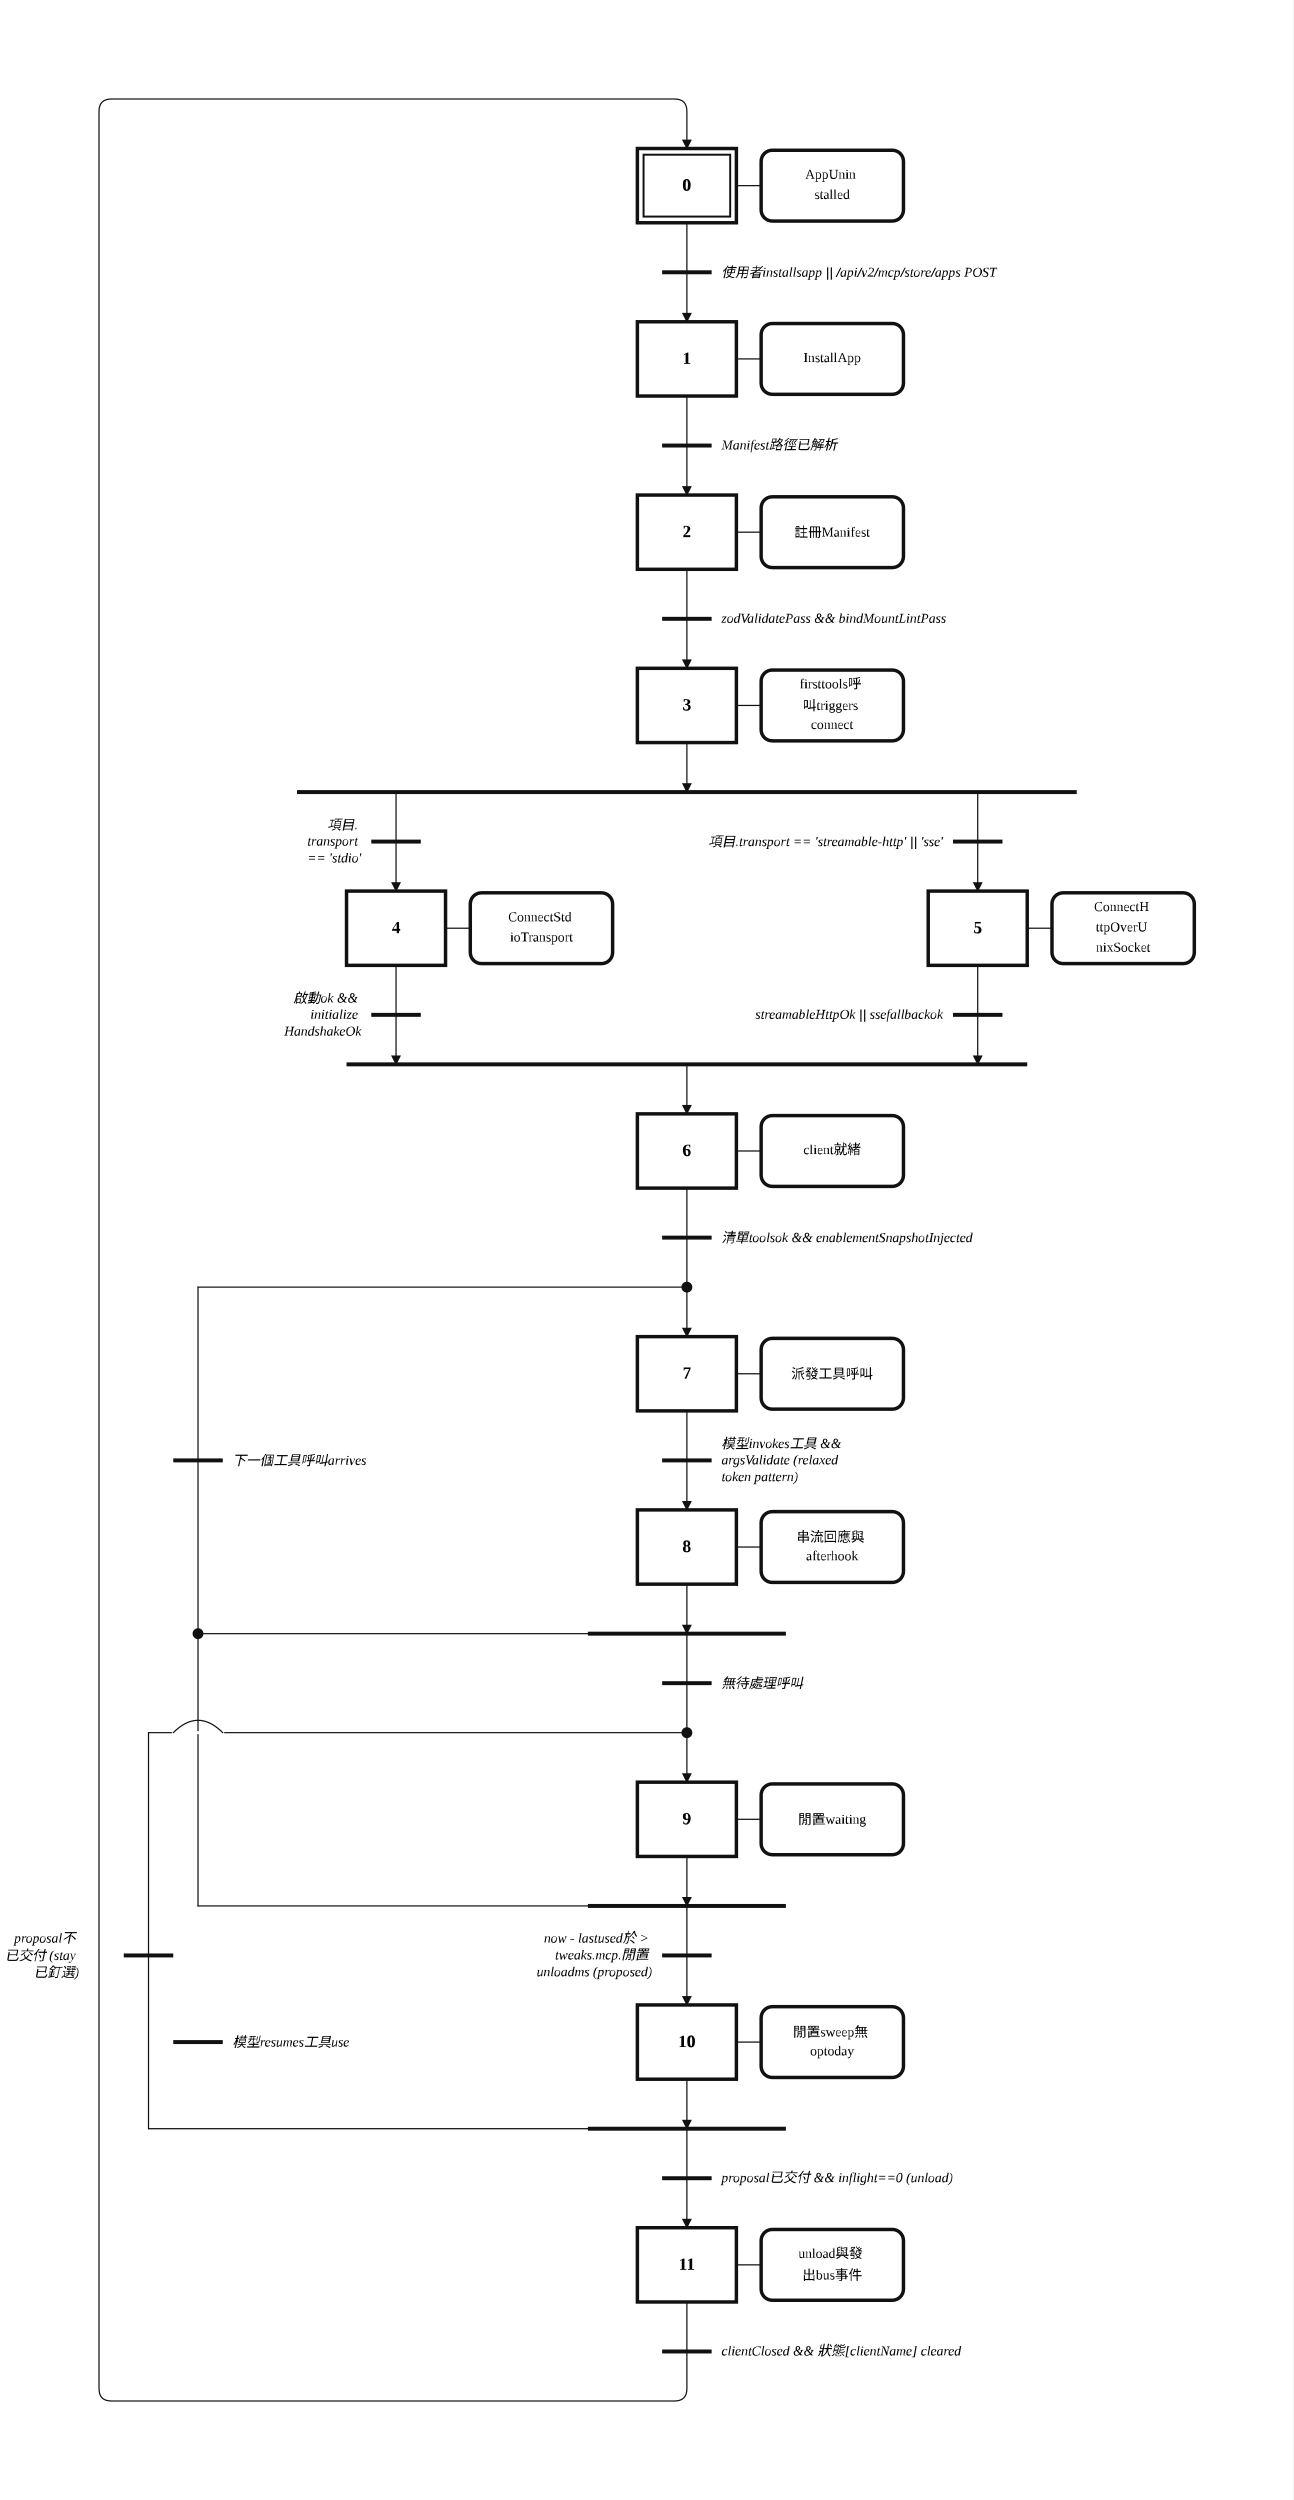
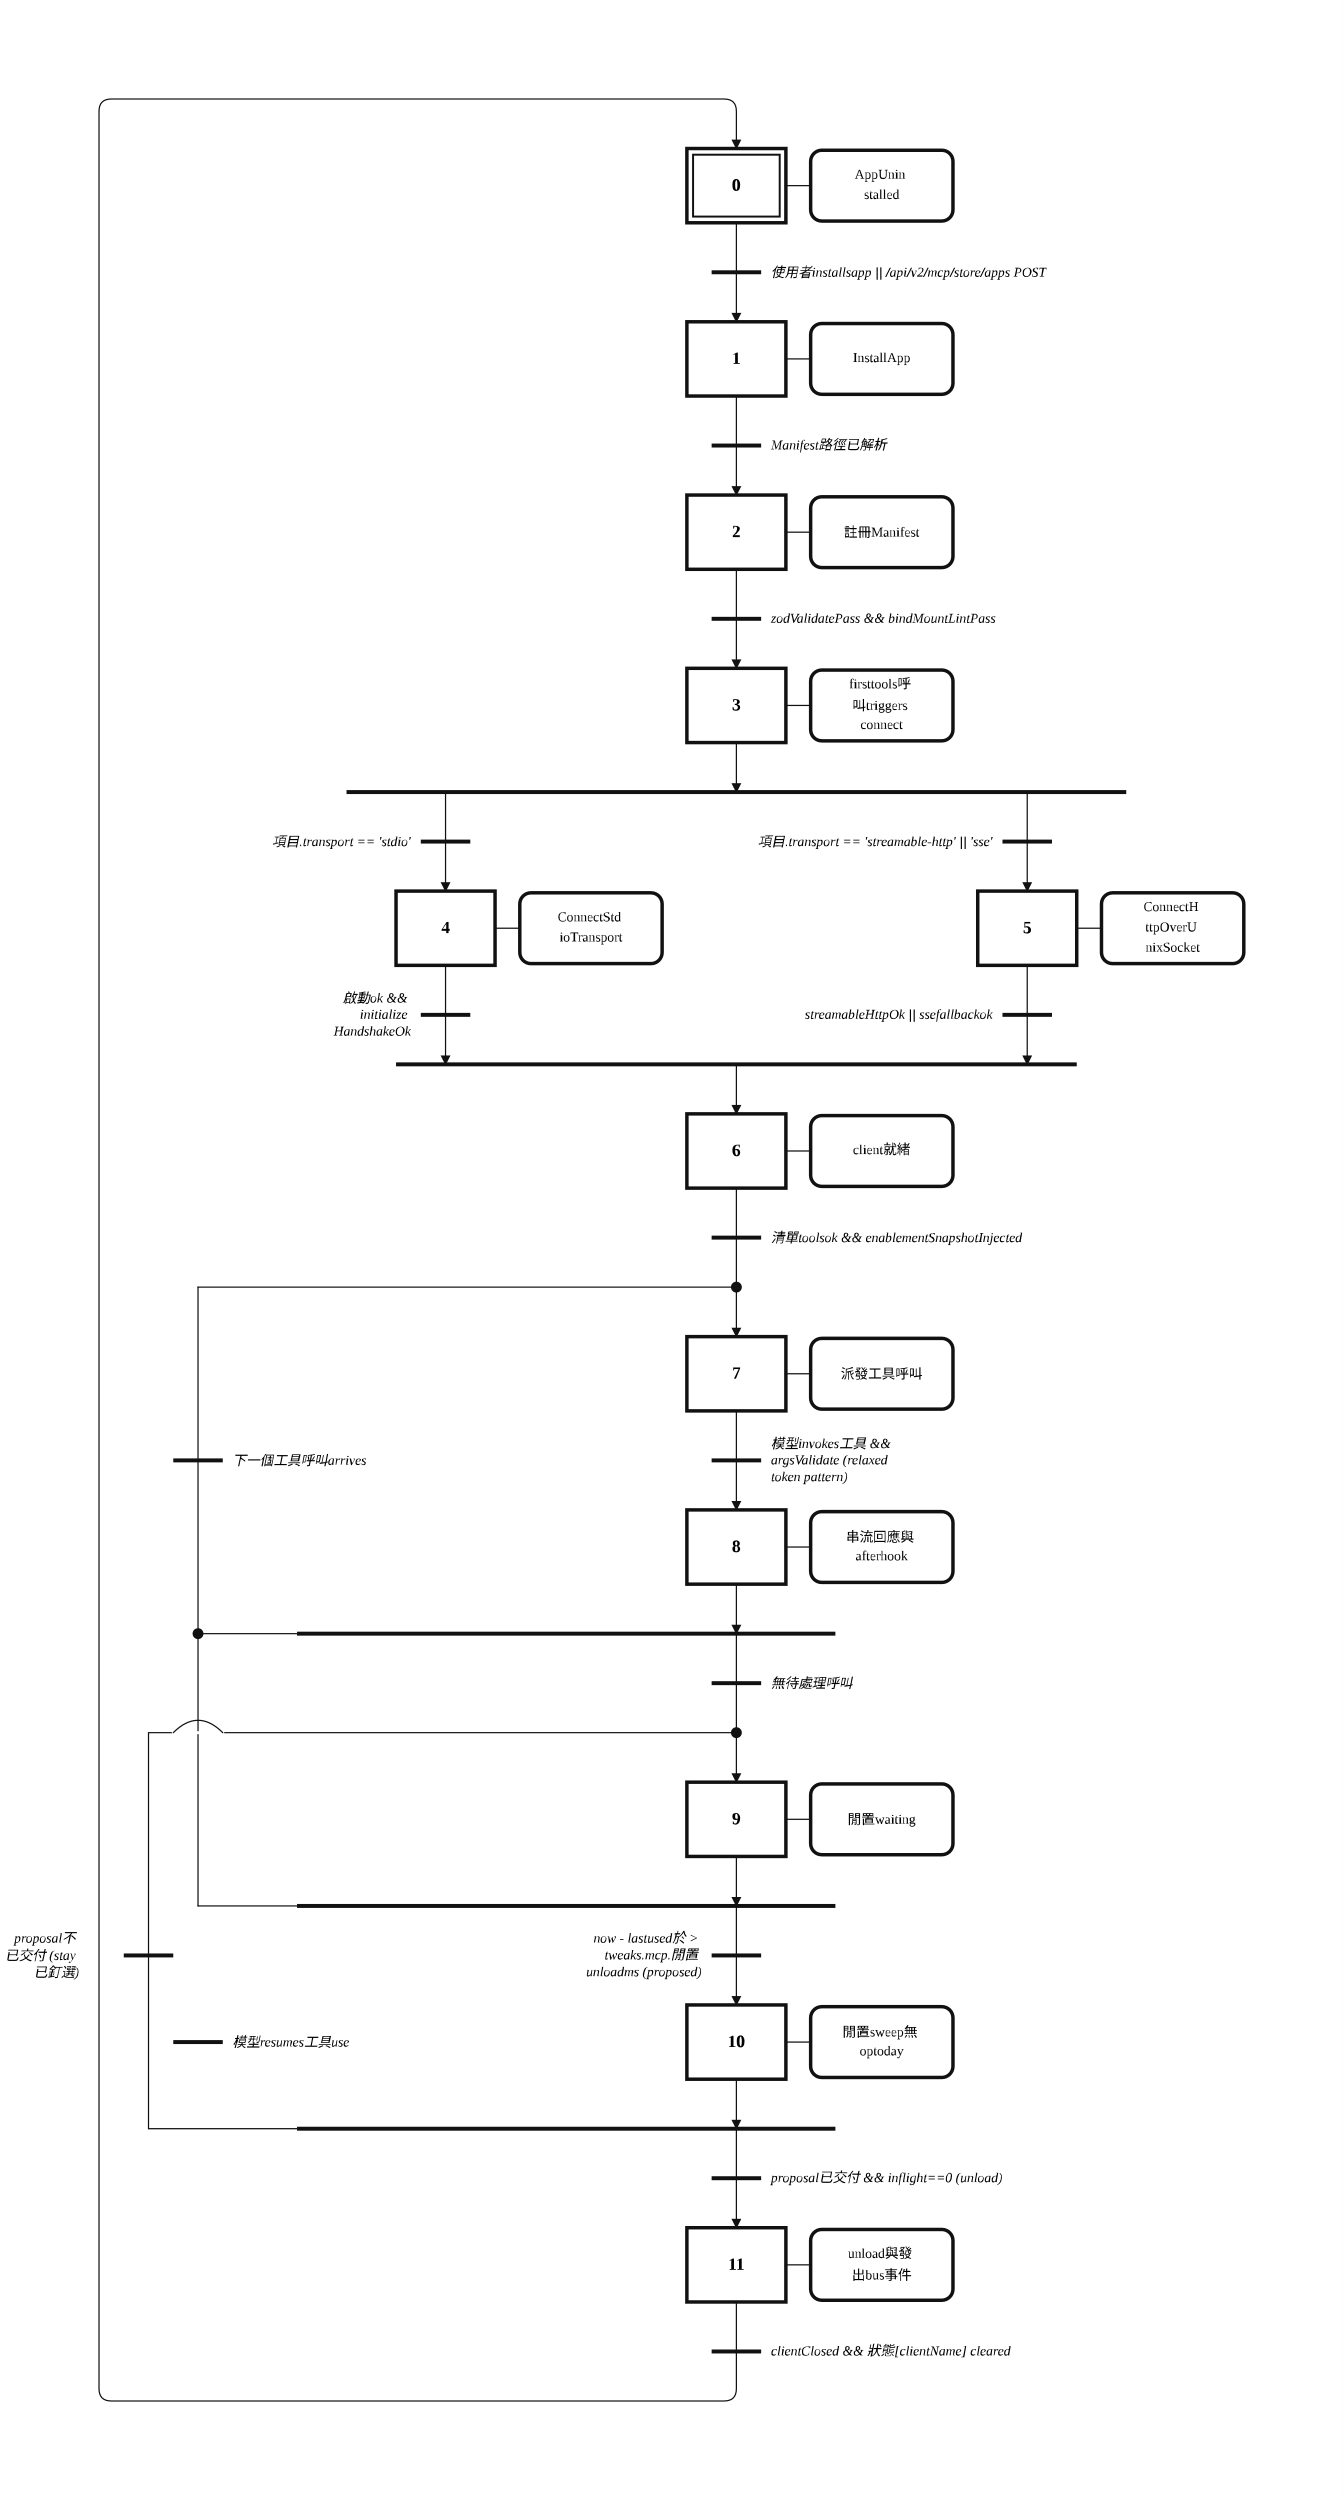
- <svg xmlns="http://www.w3.org/2000/svg" width="1045" height="2020" viewBox="-6.00 -2.00 52.25 101.00" role="img">
+ <svg xmlns="http://www.w3.org/2000/svg" width="1085" height="2020" viewBox="-8.00 -2.00 54.25 101.00" role="img">
  <style>
.step{fill:#fff;stroke:#111;stroke-width:.14}.step-inner{fill:none;stroke:#111;stroke-width:.08}
.action{fill:#fff;stroke:#111;stroke-width:.14}.gate{stroke:#111;stroke-width:.16}
.edge{fill:none;stroke:#111;stroke-width:.05;stroke-linecap:round;stroke-linejoin:round}.edge-arrow{marker-end:url(#arrow)}
.flyover-mask{stroke:#fff;stroke-width:.12;stroke-linecap:round}
.flyover{fill:none;stroke:#111;stroke-width:.05;stroke-linecap:round}
.junction{fill:#111;stroke:#111;stroke-width:0}.branch-junction{fill:#fff;stroke:#111;stroke-width:.08}
.assoc{stroke:#111;stroke-width:.05}.label{font:bold .7px 'Times New Roman', 'BiauKai', 'DFKai-SB', serif;text-anchor:middle;dominant-baseline:middle}
.action-label{font:.55px 'Times New Roman', 'BiauKai', 'DFKai-SB', serif;text-anchor:middle;dominant-baseline:middle}.gate-label{font:italic .55px 'Times New Roman', 'BiauKai', 'DFKai-SB', serif;text-anchor:start;dominant-baseline:middle}.gate-label-left{font:italic .55px 'Times New Roman', 'BiauKai', 'DFKai-SB', serif;text-anchor:end;dominant-baseline:middle}
</style>
  <defs>
    <marker id="arrow" markerWidth="0.4" markerHeight="0.4" refX="0.36" refY="0.2" orient="auto" markerUnits="userSpaceOnUse">
      <path d="M 0 0 L 0.4 0.2 L 0 0.4 z" fill="#111" />
    </marker>
  </defs>
-   <rect x="-6.00" y="-2.00" width="52.25" height="101.00" fill="white" />
+   <rect x="-8.00" y="-2.00" width="54.25" height="101.00" fill="white" />
  <path class="edge edge-arrow" d="M 21.75 48.00 L 21.75 52.00" />
  <path class="edge edge-arrow" d="M 21.75 64.00 L 21.75 70.00" />
  <path class="edge" d="M 21.75 7.00 L 21.75 9.00" />
  <path class="edge edge-arrow" d="M 21.75 9.00 L 21.75 11.00" />
  <path class="edge" d="M 21.75 14.00 L 21.75 16.00" />
  <path class="edge edge-arrow" d="M 21.75 16.00 L 21.75 18.00" />
  <path class="edge" d="M 21.75 21.00 L 21.75 23.00" />
  <path class="edge edge-arrow" d="M 21.75 23.00 L 21.75 25.00" />
  <path class="edge edge-arrow" d="M 21.75 28.00 L 21.75 30.00" />
  <path class="edge edge-arrow" d="M 10.00 30.00 L 10.00 34.00" />
  <path class="edge edge-arrow" d="M 33.50 30.00 L 33.50 34.00" />
  <path class="edge edge-arrow" d="M 10.00 37.00 L 10.00 41.00" />
  <path class="edge edge-arrow" d="M 21.75 41.00 L 21.75 43.00" />
  <path class="edge edge-arrow" d="M 33.50 37.00 L 33.50 41.00" />
  <path class="edge" d="M 21.75 46.00 L 21.75 48.00" />
  <path class="edge" d="M 21.75 55.00 L 21.75 57.00" />
  <path class="edge edge-arrow" d="M 21.75 57.00 L 21.75 59.00" />
  <path class="edge edge-arrow" d="M 21.75 62.00 L 21.75 64.00" />
-   <path class="edge" d="M 17.75 64.00 L 2.00 64.00" />
-   <path class="edge" d="M 2.00 64.00 L 2.00 50.00" />
-   <path class="edge" d="M 2.00 50.00 L 21.75 50.00" />
+   <path class="edge" d="M 4.00 64.00 L 0.00 64.00" />
+   <path class="edge" d="M 0.00 64.00 L 0.00 50.00" />
+   <path class="edge" d="M 0.00 50.00 L 21.75 50.00" />
  <path class="edge edge-arrow" d="M 21.75 73.00 L 21.75 75.00" />
-   <path class="edge" d="M 17.75 75.00 L 2.00 75.00" />
-   <path class="edge" d="M 2.00 75.00 L 2.00 64.00" />
+   <path class="edge" d="M 4.00 75.00 L 0.00 75.00" />
+   <path class="edge" d="M 0.00 75.00 L 0.00 64.00" />
  <path class="edge edge-arrow" d="M 21.75 75.00 L 21.75 79.00" />
  <path class="edge edge-arrow" d="M 21.75 82.00 L 21.75 84.00" />
-   <path class="edge" d="M 17.75 84.00 L 0.00 84.00" />
-   <path class="edge" d="M 0.00 84.00 L 0.00 68.00" />
-   <path class="edge" d="M 0.00 68.00 L 21.75 68.00" />
+   <path class="edge" d="M 4.00 84.00 L -2.00 84.00" />
+   <path class="edge" d="M -2.00 84.00 L -2.00 68.00" />
+   <path class="edge" d="M -2.00 68.00 L 21.75 68.00" />
  <path class="edge edge-arrow" d="M 21.75 84.00 L 21.75 88.00" />
  <path class="edge" d="M 21.75 91.00 L 21.75 93.00" />
-   <path class="edge edge-arrow" d="M 21.75 93.00 L 21.75 94.50 Q 21.75 95.00 21.25 95.00 L -1.50 95.00 Q -2.00 95.00 -2.00 94.50 L -2.00 2.50 Q -2.00 2.00 -1.50 2.00 L 21.25 2.00 Q 21.75 2.00 21.75 2.50 L 21.75 4.00" />
+   <path class="edge edge-arrow" d="M 21.75 93.00 L 21.75 94.50 Q 21.75 95.00 21.25 95.00 L -3.50 95.00 Q -4.00 95.00 -4.00 94.50 L -4.00 2.50 Q -4.00 2.00 -3.50 2.00 L 21.25 2.00 Q 21.75 2.00 21.75 2.50 L 21.75 4.00" />
  <rect class="step" x="19.75" y="4.00" width="4.00" height="3.00" />
  <rect class="step-inner" x="20.00" y="4.25" width="3.50" height="2.50" />
  <text class="label" x="21.75" y="5.50">0</text>
  <rect class="step" x="19.75" y="11.00" width="4.00" height="3.00" />
  <text class="label" x="21.75" y="12.50">1</text>
  <rect class="step" x="19.75" y="18.00" width="4.00" height="3.00" />
  <text class="label" x="21.75" y="19.50">2</text>
  <rect class="step" x="19.75" y="25.00" width="4.00" height="3.00" />
  <text class="label" x="21.75" y="26.50">3</text>
  <rect class="step" x="8.00" y="34.00" width="4.00" height="3.00" />
  <text class="label" x="10.00" y="35.50">4</text>
  <rect class="step" x="31.50" y="34.00" width="4.00" height="3.00" />
  <text class="label" x="33.50" y="35.50">5</text>
  <rect class="step" x="19.75" y="43.00" width="4.00" height="3.00" />
  <text class="label" x="21.75" y="44.50">6</text>
  <rect class="step" x="19.75" y="52.00" width="4.00" height="3.00" />
  <text class="label" x="21.75" y="53.50">7</text>
  <rect class="step" x="19.75" y="59.00" width="4.00" height="3.00" />
  <text class="label" x="21.75" y="60.50">8</text>
  <rect class="step" x="19.75" y="70.00" width="4.00" height="3.00" />
  <text class="label" x="21.75" y="71.50">9</text>
  <rect class="step" x="19.75" y="79.00" width="4.00" height="3.00" />
  <text class="label" x="21.75" y="80.50">10</text>
  <rect class="step" x="19.75" y="88.00" width="4.00" height="3.00" />
  <text class="label" x="21.75" y="89.50">11</text>
  <line class="assoc" x1="23.75" y1="5.50" x2="24.75" y2="5.50" />
  <rect class="action" x="24.75" y="4.07" width="5.75" height="2.86" rx="0.45" ry="0.45" />
  <text class="action-label" x="27.62" y="5.09">
    <tspan x="27.62" dy="0">AppUnin</tspan>
    <tspan x="27.62" dy="0.82">stalled</tspan>
  </text>
  <line class="assoc" x1="23.75" y1="12.50" x2="24.75" y2="12.50" />
  <rect class="action" x="24.75" y="11.07" width="5.75" height="2.86" rx="0.45" ry="0.45" />
  <text class="action-label" x="27.62" y="12.50">
    <tspan x="27.62" dy="0">InstallApp</tspan>
  </text>
  <line class="assoc" x1="23.75" y1="19.50" x2="24.75" y2="19.50" />
  <rect class="action" x="24.75" y="18.07" width="5.75" height="2.86" rx="0.45" ry="0.45" />
  <text class="action-label" x="27.62" y="19.50">
    <tspan x="27.62" dy="0">註冊Manifest</tspan>
  </text>
  <line class="assoc" x1="23.75" y1="26.50" x2="24.75" y2="26.50" />
  <rect class="action" x="24.75" y="25.07" width="5.75" height="2.86" rx="0.45" ry="0.45" />
  <text class="action-label" x="27.62" y="25.68">
    <tspan x="27.62" dy="0">firsttools呼</tspan>
    <tspan x="27.62" dy="0.82">叫triggers</tspan>
    <tspan x="27.62" dy="0.82">connect</tspan>
  </text>
  <line class="assoc" x1="12.00" y1="35.50" x2="13.00" y2="35.50" />
  <rect class="action" x="13.00" y="34.07" width="5.75" height="2.86" rx="0.45" ry="0.45" />
  <text class="action-label" x="15.88" y="35.09">
    <tspan x="15.88" dy="0">ConnectStd</tspan>
    <tspan x="15.88" dy="0.82">ioTransport</tspan>
  </text>
  <line class="assoc" x1="35.50" y1="35.50" x2="36.50" y2="35.50" />
  <rect class="action" x="36.50" y="34.07" width="5.75" height="2.86" rx="0.45" ry="0.45" />
  <text class="action-label" x="39.38" y="34.68">
    <tspan x="39.38" dy="0">ConnectH</tspan>
    <tspan x="39.38" dy="0.82">ttpOverU</tspan>
    <tspan x="39.38" dy="0.82">nixSocket</tspan>
  </text>
  <line class="assoc" x1="23.75" y1="44.50" x2="24.75" y2="44.50" />
  <rect class="action" x="24.75" y="43.07" width="5.75" height="2.86" rx="0.45" ry="0.45" />
  <text class="action-label" x="27.62" y="44.50">
    <tspan x="27.62" dy="0">client就緒</tspan>
  </text>
  <line class="assoc" x1="23.75" y1="53.50" x2="24.75" y2="53.50" />
  <rect class="action" x="24.75" y="52.07" width="5.75" height="2.86" rx="0.45" ry="0.45" />
  <text class="action-label" x="27.62" y="53.50">
    <tspan x="27.62" dy="0">派發工具呼叫</tspan>
  </text>
  <line class="assoc" x1="23.75" y1="60.50" x2="24.75" y2="60.50" />
  <rect class="action" x="24.75" y="59.07" width="5.75" height="2.86" rx="0.45" ry="0.45" />
  <text class="action-label" x="27.62" y="60.09">
    <tspan x="27.62" dy="0">串流回應與</tspan>
    <tspan x="27.62" dy="0.82">afterhook</tspan>
  </text>
  <line class="assoc" x1="23.75" y1="71.50" x2="24.75" y2="71.50" />
  <rect class="action" x="24.75" y="70.07" width="5.75" height="2.86" rx="0.45" ry="0.45" />
  <text class="action-label" x="27.62" y="71.50">
    <tspan x="27.62" dy="0">閒置waiting</tspan>
  </text>
  <line class="assoc" x1="23.75" y1="80.50" x2="24.75" y2="80.50" />
  <rect class="action" x="24.75" y="79.07" width="5.75" height="2.86" rx="0.45" ry="0.45" />
  <text class="action-label" x="27.62" y="80.09">
    <tspan x="27.62" dy="0">閒置sweep無</tspan>
    <tspan x="27.62" dy="0.82">optoday</tspan>
  </text>
  <line class="assoc" x1="23.75" y1="89.50" x2="24.75" y2="89.50" />
  <rect class="action" x="24.75" y="88.07" width="5.75" height="2.86" rx="0.45" ry="0.45" />
  <text class="action-label" x="27.62" y="89.09">
    <tspan x="27.62" dy="0">unload與發</tspan>
    <tspan x="27.62" dy="0.82">出bus事件</tspan>
  </text>
  <line class="gate" x1="20.75" y1="9.00" x2="22.75" y2="9.00" />
  <text class="gate-label" x="23.15" y="9.00">
    <tspan x="23.15" dy="0">使用者installsapp || /api/v2/mcp/store/apps POST</tspan>
  </text>
  <line class="gate" x1="20.75" y1="16.00" x2="22.75" y2="16.00" />
  <text class="gate-label" x="23.15" y="16.00">
    <tspan x="23.15" dy="0">Manifest路徑已解析</tspan>
  </text>
  <line class="gate" x1="20.75" y1="23.00" x2="22.75" y2="23.00" />
  <text class="gate-label" x="23.15" y="23.00">
    <tspan x="23.15" dy="0">zodValidatePass &amp;&amp; bindMountLintPass</tspan>
  </text>
  <line class="gate" x1="6.00" y1="30.00" x2="37.50" y2="30.00" />
  <line class="gate" x1="8.00" y1="41.00" x2="35.50" y2="41.00" />
  <line class="gate" x1="20.75" y1="48.00" x2="22.75" y2="48.00" />
  <text class="gate-label" x="23.15" y="48.00">
    <tspan x="23.15" dy="0">清單toolsok &amp;&amp; enablementSnapshotInjected</tspan>
  </text>
  <line class="gate" x1="20.75" y1="57.00" x2="22.75" y2="57.00" />
  <text class="gate-label" x="23.15" y="56.32">
    <tspan x="23.15" dy="0">模型invokes工具 &amp;&amp;</tspan>
    <tspan x="23.15" dy="0.68">argsValidate (relaxed</tspan>
    <tspan x="23.15" dy="0.68">token pattern)</tspan>
  </text>
-   <line class="gate" x1="17.75" y1="64.00" x2="25.75" y2="64.00" />
-   <line class="gate" x1="17.75" y1="75.00" x2="25.75" y2="75.00" />
-   <line class="gate" x1="17.75" y1="84.00" x2="25.75" y2="84.00" />
+   <line class="gate" x1="4.00" y1="64.00" x2="25.75" y2="64.00" />
+   <line class="gate" x1="4.00" y1="75.00" x2="25.75" y2="75.00" />
+   <line class="gate" x1="4.00" y1="84.00" x2="25.75" y2="84.00" />
  <line class="gate" x1="20.75" y1="93.00" x2="22.75" y2="93.00" />
  <text class="gate-label" x="23.15" y="93.00">
    <tspan x="23.15" dy="0">clientClosed &amp;&amp; 狀態[clientName] cleared</tspan>
  </text>
  <line class="gate" x1="9.00" y1="32.00" x2="11.00" y2="32.00" />
-   <text class="gate-label-left" x="8.60" y="31.32">
-     <tspan x="8.60" dy="0">項目.</tspan>
-     <tspan x="8.60" dy="0.68">transport</tspan>
-     <tspan x="8.60" dy="0.68">== 'stdio'</tspan>
+   <text class="gate-label-left" x="8.60" y="32.00">
+     <tspan x="8.60" dy="0">項目.transport == 'stdio'</tspan>
  </text>
  <line class="gate" x1="32.50" y1="32.00" x2="34.50" y2="32.00" />
  <text class="gate-label-left" x="32.10" y="32.00">
    <tspan x="32.10" dy="0">項目.transport == 'streamable-http' || 'sse'</tspan>
  </text>
  <line class="gate" x1="9.00" y1="39.00" x2="11.00" y2="39.00" />
  <text class="gate-label-left" x="8.60" y="38.32">
    <tspan x="8.60" dy="0">啟動ok &amp;&amp;</tspan>
    <tspan x="8.60" dy="0.68">initialize</tspan>
    <tspan x="8.60" dy="0.68">HandshakeOk</tspan>
  </text>
  <line class="gate" x1="32.50" y1="39.00" x2="34.50" y2="39.00" />
  <text class="gate-label-left" x="32.10" y="39.00">
    <tspan x="32.10" dy="0">streamableHttpOk || ssefallbackok</tspan>
  </text>
-   <line class="gate" x1="1.00" y1="57.00" x2="3.00" y2="57.00" />
-   <text class="gate-label" x="3.40" y="57.00">
-     <tspan x="3.40" dy="0">下一個工具呼叫arrives</tspan>
+   <line class="gate" x1="-1.00" y1="57.00" x2="1.00" y2="57.00" />
+   <text class="gate-label" x="1.40" y="57.00">
+     <tspan x="1.40" dy="0">下一個工具呼叫arrives</tspan>
  </text>
  <line class="gate" x1="20.75" y1="66.00" x2="22.75" y2="66.00" />
  <text class="gate-label" x="23.15" y="66.00">
    <tspan x="23.15" dy="0">無待處理呼叫</tspan>
  </text>
-   <line class="gate" x1="1.00" y1="80.50" x2="3.00" y2="80.50" />
-   <text class="gate-label" x="3.40" y="80.50">
-     <tspan x="3.40" dy="0">模型resumes工具use</tspan>
+   <line class="gate" x1="-1.00" y1="80.50" x2="1.00" y2="80.50" />
+   <text class="gate-label" x="1.40" y="80.50">
+     <tspan x="1.40" dy="0">模型resumes工具use</tspan>
  </text>
  <line class="gate" x1="20.75" y1="77.00" x2="22.75" y2="77.00" />
  <text class="gate-label-left" x="20.35" y="76.32">
    <tspan x="20.35" dy="0">now - lastused於 &gt;</tspan>
    <tspan x="20.35" dy="0.68">tweaks.mcp.閒置</tspan>
    <tspan x="20.35" dy="0.68">unloadms (proposed)</tspan>
  </text>
-   <line class="gate" x1="-1.00" y1="77.00" x2="1.00" y2="77.00" />
-   <text class="gate-label-left" x="-2.80" y="76.32">
-     <tspan x="-2.80" dy="0">proposal不</tspan>
-     <tspan x="-2.80" dy="0.68">已交付 (stay</tspan>
-     <tspan x="-2.80" dy="0.68">已釘選)</tspan>
+   <line class="gate" x1="-3.00" y1="77.00" x2="-1.00" y2="77.00" />
+   <text class="gate-label-left" x="-4.80" y="76.32">
+     <tspan x="-4.80" dy="0">proposal不</tspan>
+     <tspan x="-4.80" dy="0.68">已交付 (stay</tspan>
+     <tspan x="-4.80" dy="0.68">已釘選)</tspan>
  </text>
  <line class="gate" x1="20.75" y1="86.00" x2="22.75" y2="86.00" />
  <text class="gate-label" x="23.15" y="86.00">
    <tspan x="23.15" dy="0">proposal已交付 &amp;&amp; inflight==0 (unload)</tspan>
  </text>
-   <line class="flyover-mask" x1="1.00" y1="68.00" x2="3.00" y2="68.00" />
-   <path class="flyover" d="M 1.00 68.00 Q 2.00 67.00 3.00 68.00" />
+   <line class="flyover-mask" x1="-1.00" y1="68.00" x2="1.00" y2="68.00" />
+   <path class="flyover" d="M -1.00 68.00 Q 0.00 67.00 1.00 68.00" />
  <circle class="junction" cx="21.75" cy="50.00" r="0.22" />
  <circle class="junction" cx="21.75" cy="68.00" r="0.22" />
-   <circle class="junction" cx="2.00" cy="64.00" r="0.22" />
+   <circle class="junction" cx="0.00" cy="64.00" r="0.22" />
</svg>
